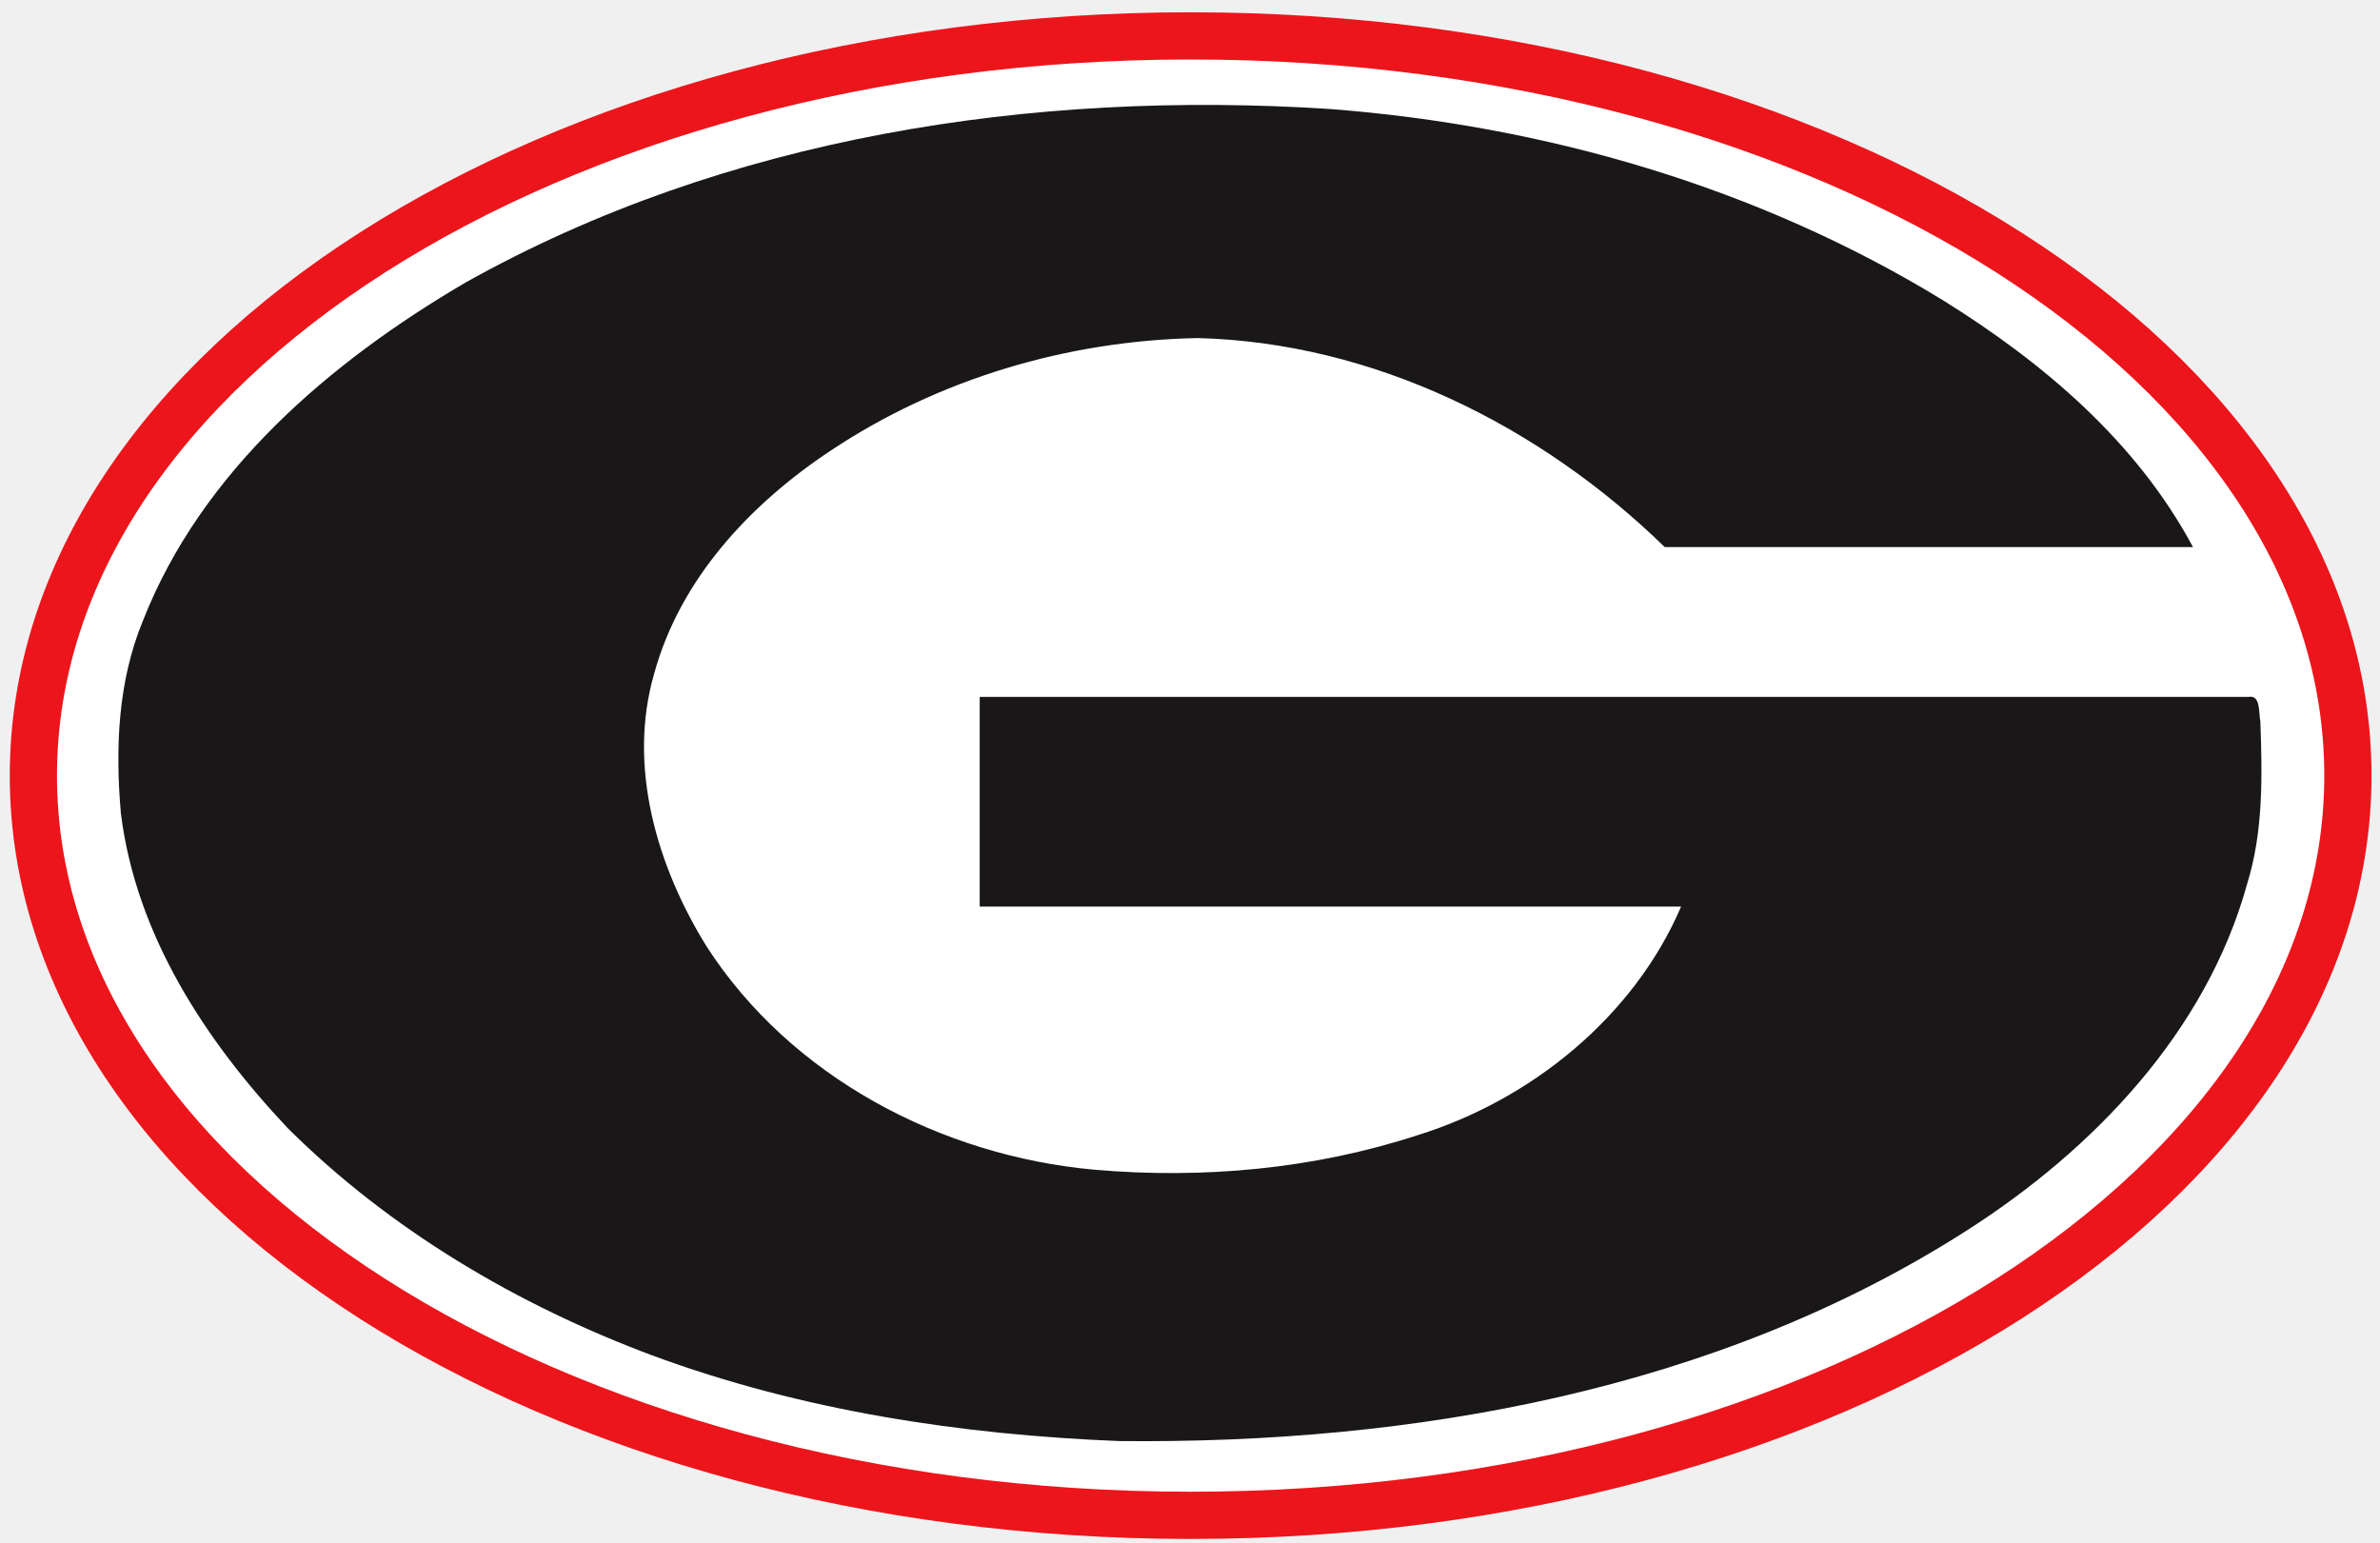
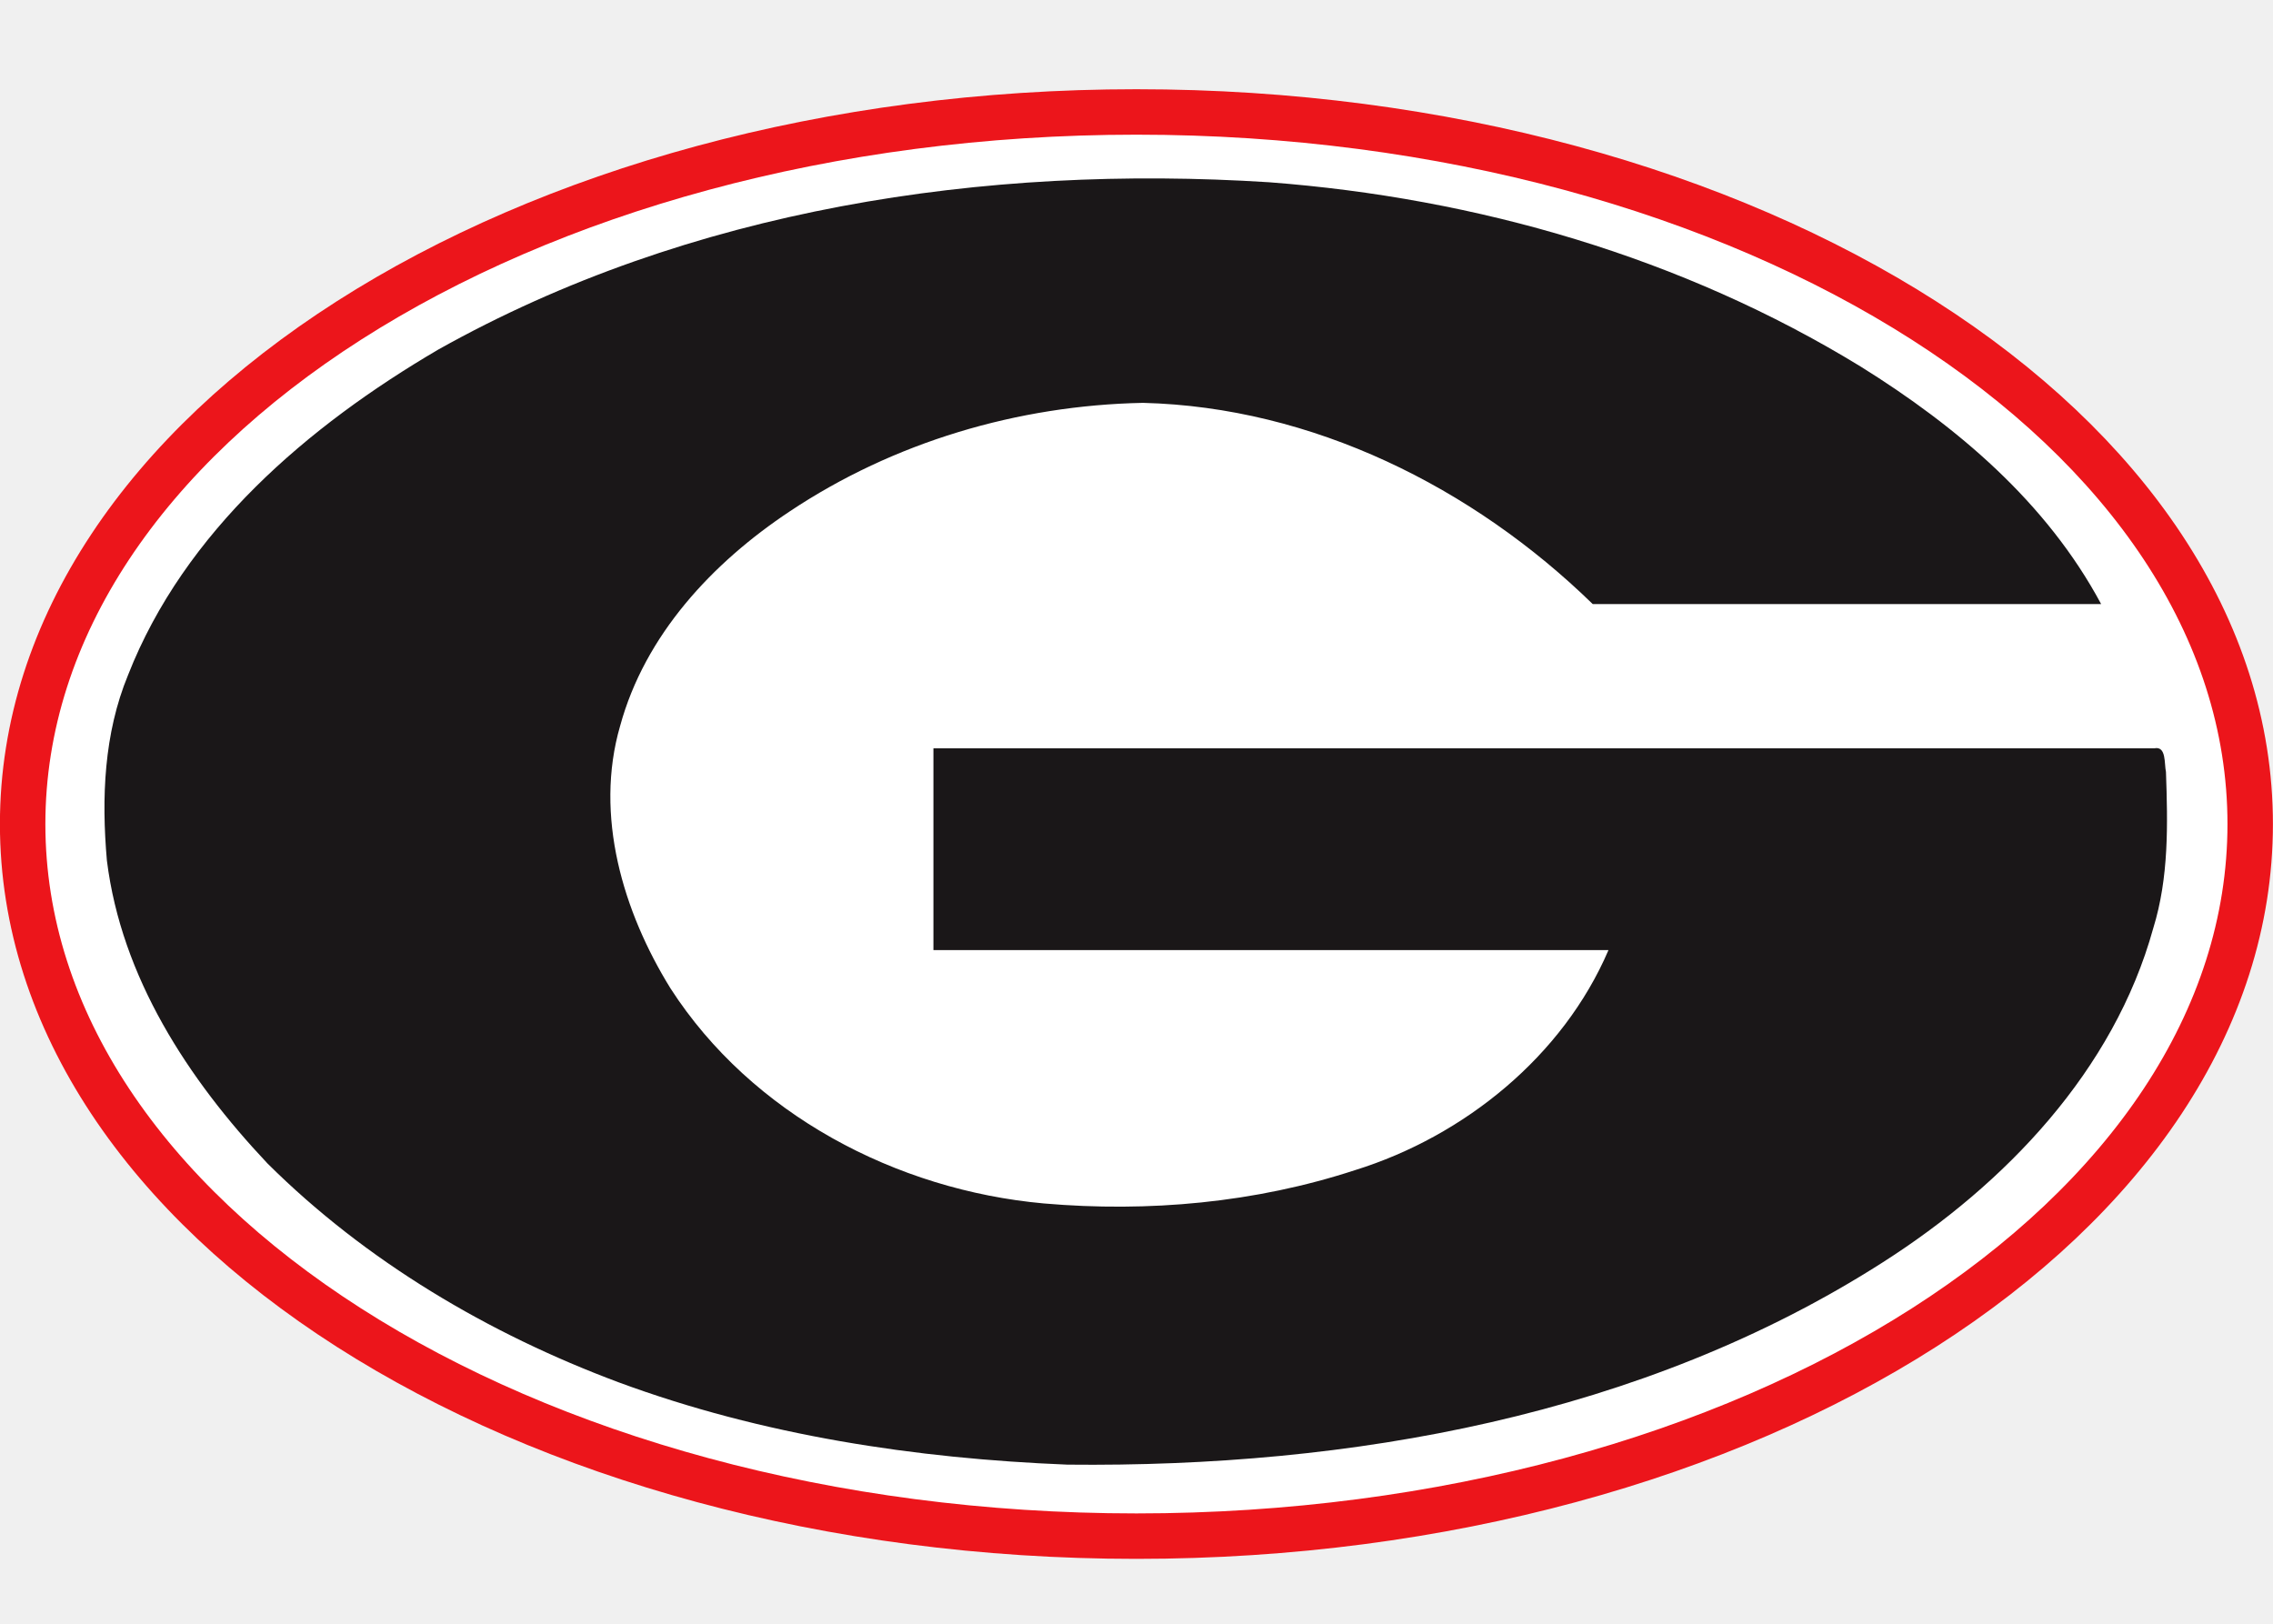
- <svg xmlns="http://www.w3.org/2000/svg" width="378" height="245" version="1.1">
-   <ellipse cx="189.1" cy="123.2" rx="183.8" ry="117.5" fill="#fff" stroke="#ec151b" stroke-width="7.5" />
-   <path d="M 73.9,44.9 C 115.3,21.7 164,14.3 211,17.3 c 34.3,2.6 68.2,12.4 97.6,30.4 15.9,9.9 30.7,22.4 39.7,39.2 h-83.9 c-19.8,-19.3 -46.3,-32.5 -74.2,-33.2 -20.7,0.4 -41.2,6.5 -58.3,17.9 -12.8,8.5 -23.9,20.4 -28,35.4 -4.3,14.8 0.5,30.7 8.3,43.3 13.4,20.8 37.3,33.3 61.6,35.5 17.3,1.5 34.9,-0.1 51.4,-5.5 18,-5.6 34.3,-18.8 41.8,-36.3 h-111.4 v-33.3 h201.5 c2,-0.4 1.6,2.6 1.9,3.9 0.3,8.6 0.5,17.4 -2.1,25.8 -6.5,23.5 -24.4,42.2 -44.6,55.1 -39.7,25.4 -88,33.9 -134.6,33.4 -25,-1 -50.3,-4.8 -74.1,-13.6 C 82.2,207.3 62,195.4 45.7,179.2 32.6,165.3 21.6,148.5 19.2,129.2 18.3,118.9 18.7,108.3 22.7,98.6 32,74.9 52.4,57.5 73.9,44.9z" fill="#1a1718" />
+ <svg xmlns="http://www.w3.org/2000/svg" version="1.1" width="280" height="200" id="svg2">
+   <defs id="defs10" />
+   <ellipse cx="189.1" cy="123.2" rx="183.8" ry="117.5" transform="matrix(0.7464676,0,0,0.7464676,-1.166356,9.535332)" id="ellipse4" style="fill:#ffffff;stroke:#ec151b;stroke-width:7.5" />
+   <path d="M 53.998,43.052 C 84.901,25.734 121.254,20.21 156.338,22.449 c 25.604,1.941 50.909,9.256 72.855,22.693 11.869,7.39 22.917,16.721 29.635,29.262 H 196.2 C 181.42,59.997 161.638,50.143 140.812,49.621 c -15.452,0.299 -30.754,4.852 -43.519,13.362 -9.555,6.345 -17.841,15.228 -20.901,26.425 -3.21,11.048 0.373,22.917 6.196,32.322 10.003,15.527 27.843,24.857 45.982,26.5 12.914,1.12 26.052,-0.075 38.368,-4.106 13.436,-4.18 25.604,-14.034 31.202,-27.097 H 114.984 V 92.169 h 150.413 c 1.493,-0.299 1.194,1.941 1.418,2.911 0.224,6.42 0.373,12.989 -1.568,19.259 -4.852,17.542 -18.214,31.501 -33.292,41.13 C 202.321,174.43 166.266,180.775 131.481,180.402 112.819,179.655 93.934,176.819 76.168,170.25 60.193,164.278 45.115,155.395 32.947,143.302 23.168,132.926 14.957,120.386 13.166,105.979 12.494,98.29 12.793,90.378 15.778,83.137 22.721,65.446 37.949,52.457 53.998,43.052 z" id="path6" style="fill:#1a1718" />
</svg>
